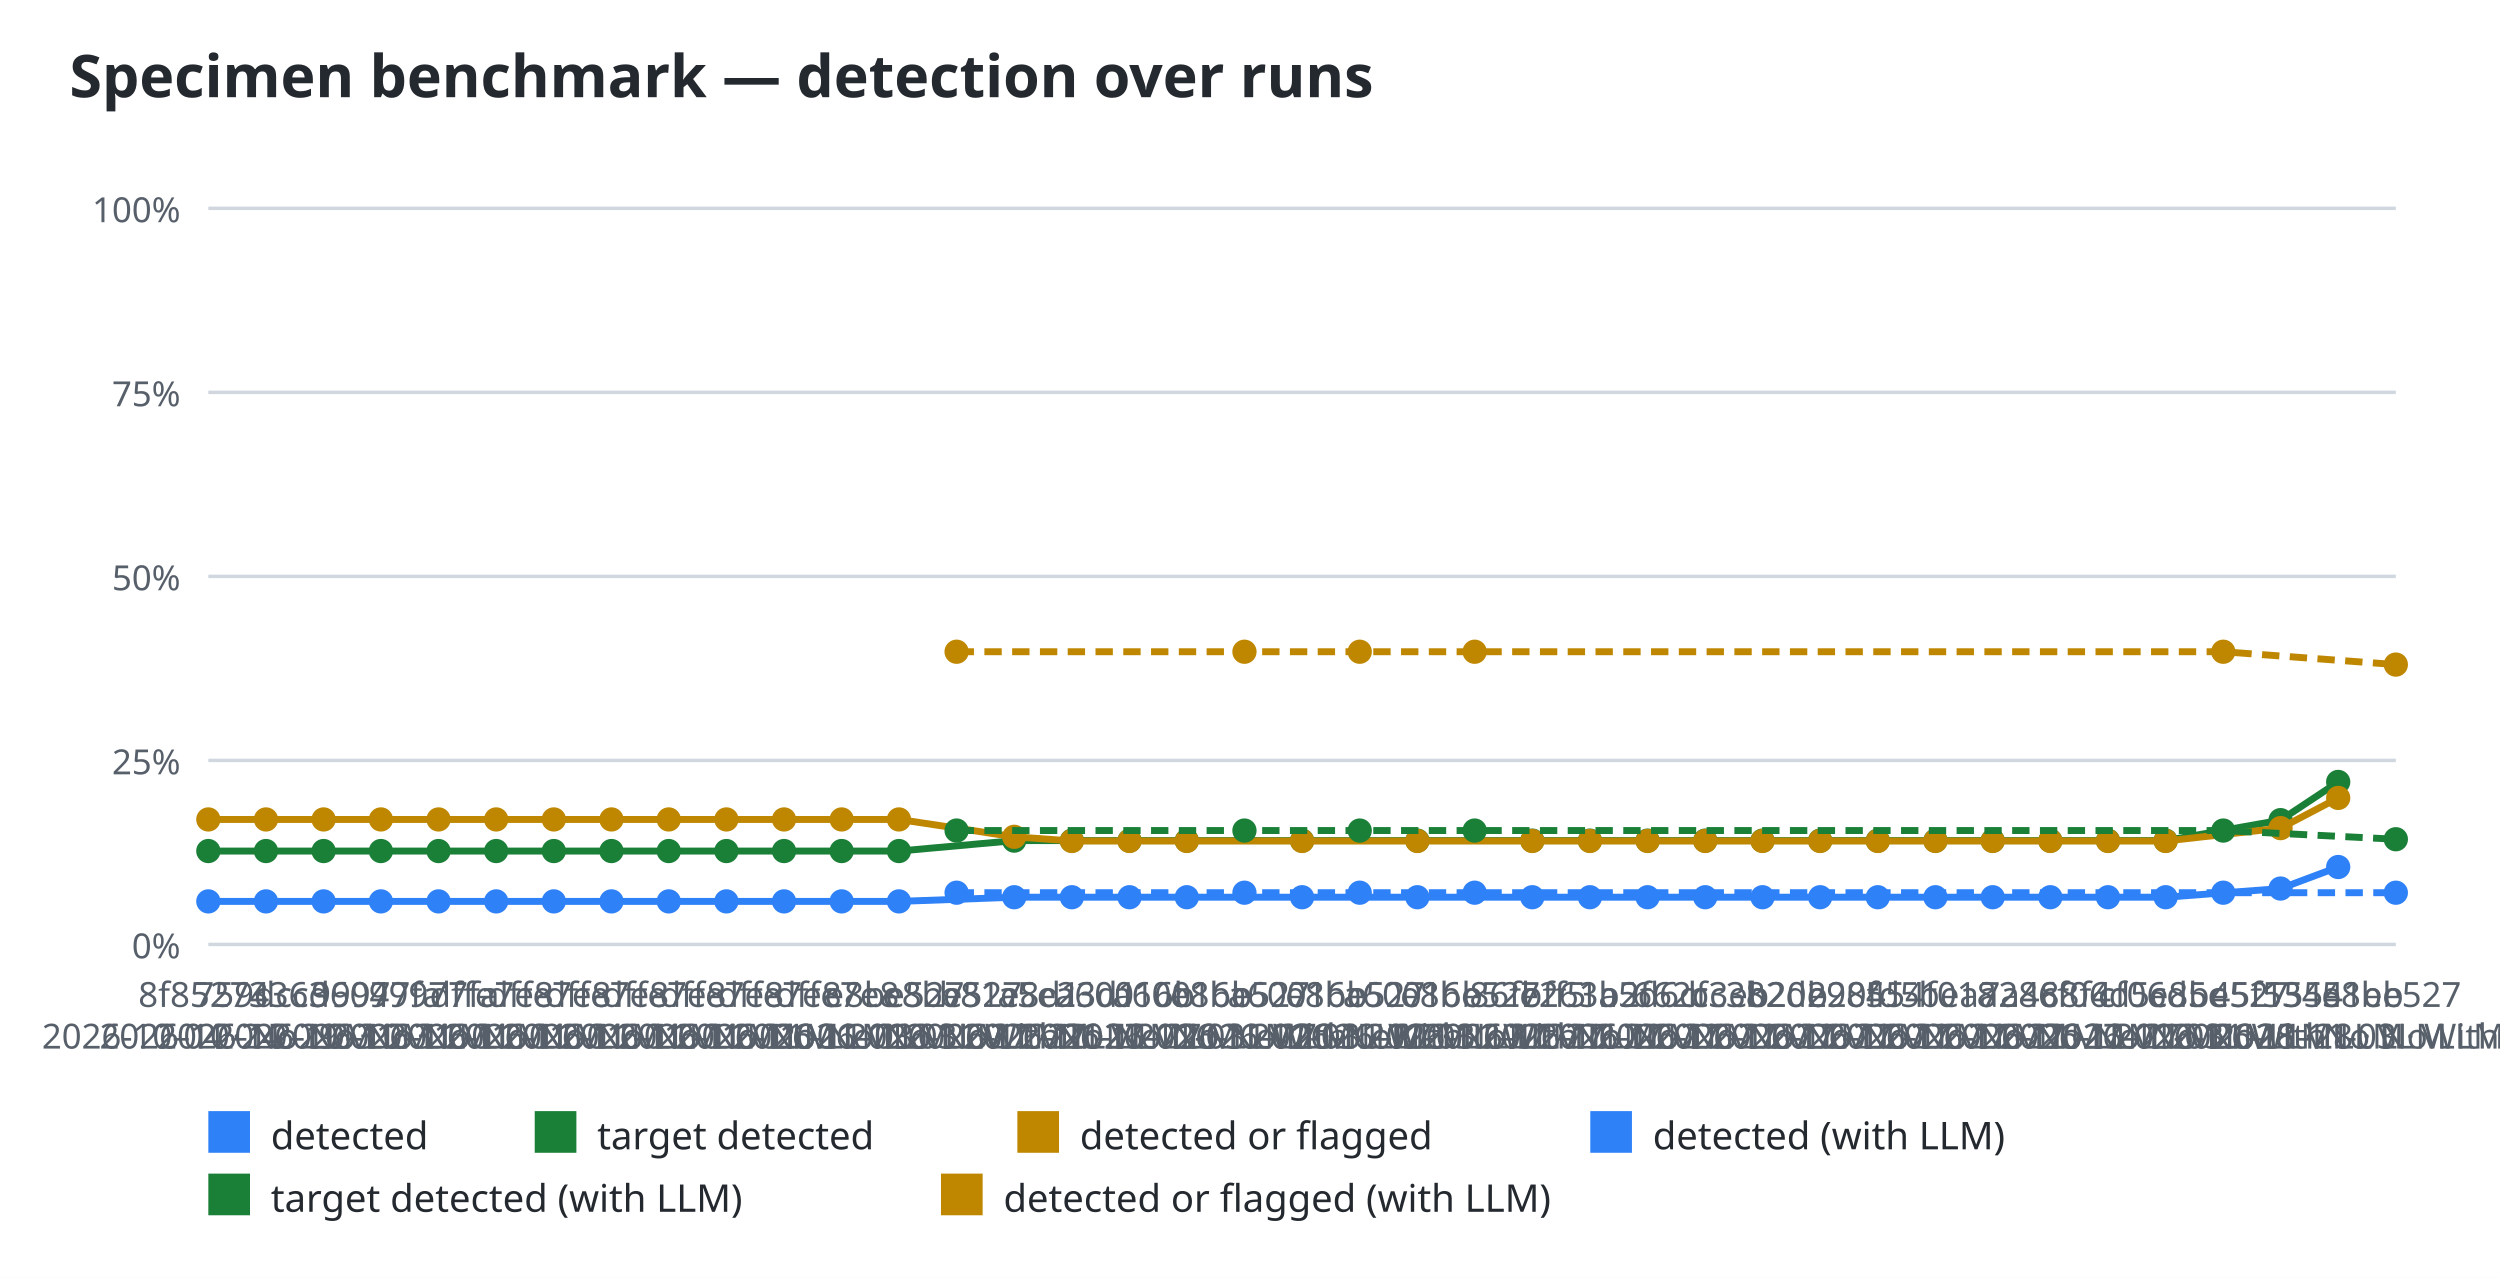
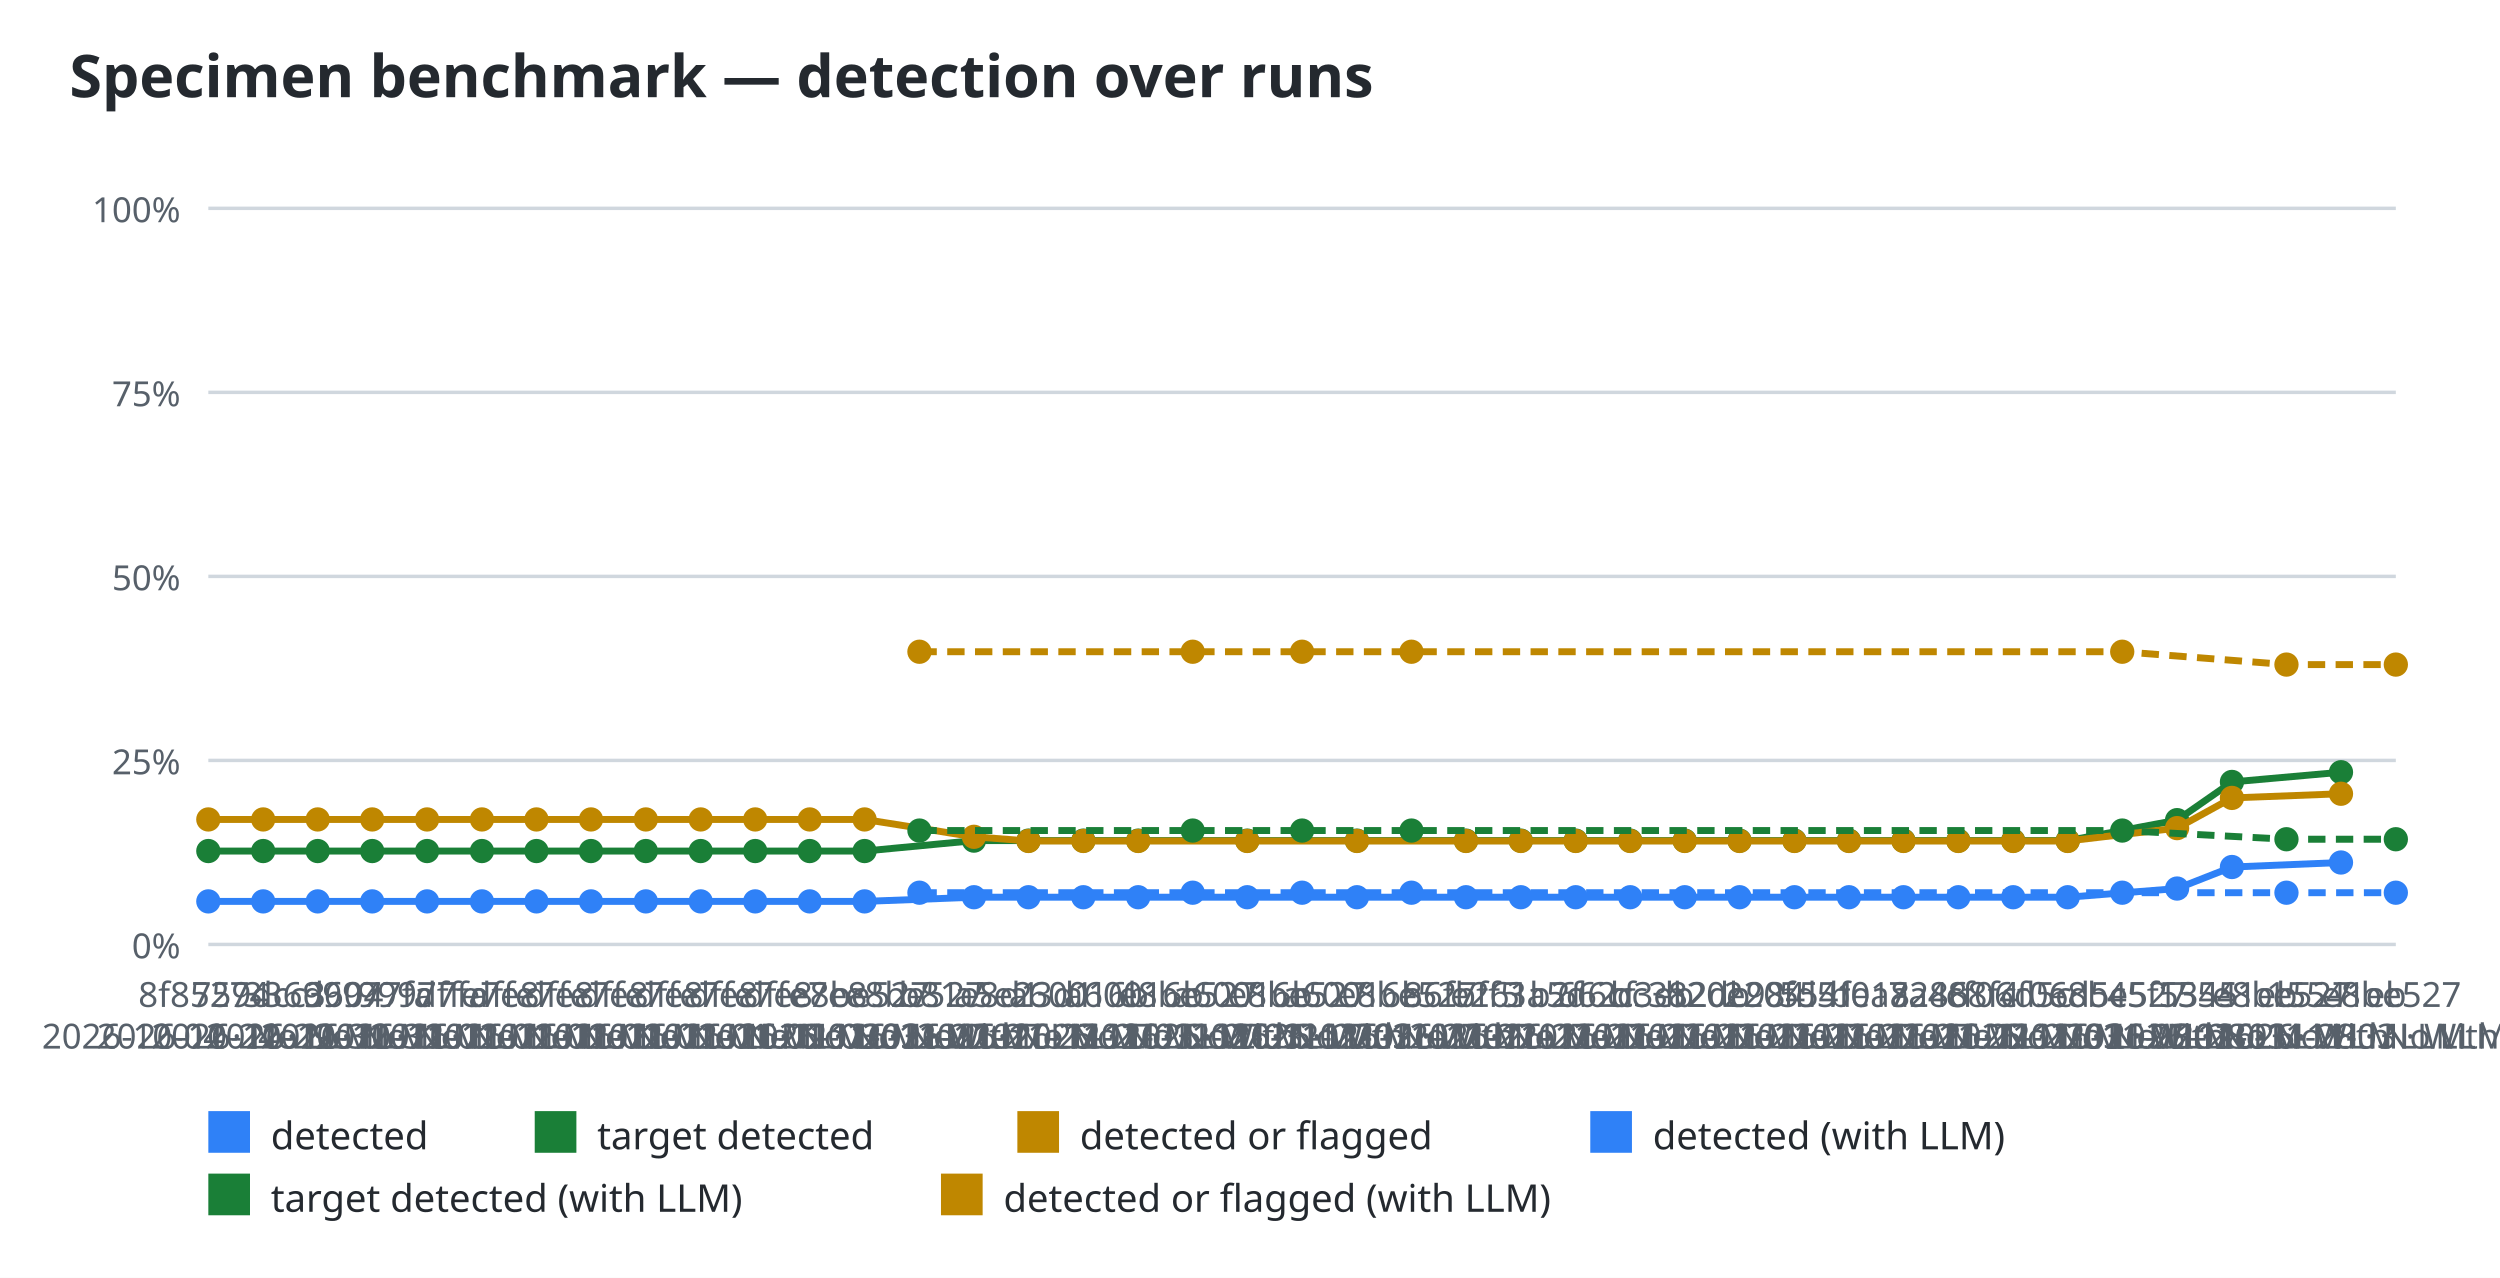
<svg xmlns="http://www.w3.org/2000/svg" viewBox="0 0 720 368" font-family="sans-serif">
  <rect width="720" height="368" fill="white" />
  <text x="20" y="28" font-size="17" font-weight="bold" fill="#24292f">Specimen benchmark — detection over runs</text>
  <line x1="60" y1="272.0" x2="690" y2="272.0" stroke="#d0d7de" stroke-width="1" />
  <text x="52" y="276.0" font-size="10" fill="#57606a" text-anchor="end">0%</text>
  <line x1="60" y1="219.0" x2="690" y2="219.0" stroke="#d0d7de" stroke-width="1" />
  <text x="52" y="223.0" font-size="10" fill="#57606a" text-anchor="end">25%</text>
  <line x1="60" y1="166.0" x2="690" y2="166.0" stroke="#d0d7de" stroke-width="1" />
  <text x="52" y="170.0" font-size="10" fill="#57606a" text-anchor="end">50%</text>
  <line x1="60" y1="113.0" x2="690" y2="113.0" stroke="#d0d7de" stroke-width="1" />
  <text x="52" y="117.0" font-size="10" fill="#57606a" text-anchor="end">75%</text>
  <line x1="60" y1="60.0" x2="690" y2="60.0" stroke="#d0d7de" stroke-width="1" />
  <text x="52" y="64.0" font-size="10" fill="#57606a" text-anchor="end">100%</text>
-   <polyline points="60.0,259.6 76.6,259.6 93.2,259.6 109.7,259.6 126.3,259.6 142.9,259.6 159.5,259.6 176.1,259.6 192.6,259.6 209.2,259.6 225.8,259.6 242.4,259.6 258.9,259.6 292.1,258.4 308.7,258.4 325.3,258.4 341.8,258.4 375.0,258.4 408.2,258.4 441.3,258.4 457.9,258.4 474.5,258.4 491.1,258.4 507.6,258.4 524.2,258.4 540.8,258.4 557.4,258.4 573.9,258.4 590.5,258.4 607.1,258.4 623.7,258.4 656.8,255.9 673.4,249.7" fill="none" stroke="#2f81f7" stroke-width="2" />
+   <polyline points="60.0,259.6 75.8,259.6 91.5,259.6 107.2,259.6 123.0,259.6 138.8,259.6 154.5,259.6 170.2,259.6 186.0,259.6 201.8,259.6 217.5,259.6 233.2,259.6 249.0,259.6 280.5,258.4 296.2,258.4 312.0,258.4 327.8,258.4 359.2,258.4 390.8,258.4 422.2,258.4 438.0,258.4 453.8,258.4 469.5,258.4 485.2,258.4 501.0,258.4 516.8,258.4 532.5,258.4 548.2,258.4 564.0,258.4 579.8,258.4 595.5,258.4 627.0,255.9 642.8,249.7 674.2,248.4" fill="none" stroke="#2f81f7" stroke-width="2" />
  <circle cx="60.0" cy="259.6" r="3.5" fill="#2f81f7" />
-   <circle cx="76.6" cy="259.6" r="3.5" fill="#2f81f7" />
-   <circle cx="93.2" cy="259.6" r="3.5" fill="#2f81f7" />
-   <circle cx="109.7" cy="259.6" r="3.5" fill="#2f81f7" />
-   <circle cx="126.3" cy="259.6" r="3.5" fill="#2f81f7" />
-   <circle cx="142.9" cy="259.6" r="3.5" fill="#2f81f7" />
-   <circle cx="159.5" cy="259.6" r="3.5" fill="#2f81f7" />
-   <circle cx="176.1" cy="259.6" r="3.5" fill="#2f81f7" />
-   <circle cx="192.6" cy="259.6" r="3.5" fill="#2f81f7" />
-   <circle cx="209.2" cy="259.6" r="3.5" fill="#2f81f7" />
-   <circle cx="225.8" cy="259.6" r="3.5" fill="#2f81f7" />
-   <circle cx="242.4" cy="259.6" r="3.5" fill="#2f81f7" />
-   <circle cx="258.9" cy="259.6" r="3.5" fill="#2f81f7" />
-   <circle cx="292.1" cy="258.4" r="3.5" fill="#2f81f7" />
-   <circle cx="308.7" cy="258.4" r="3.5" fill="#2f81f7" />
-   <circle cx="325.3" cy="258.4" r="3.5" fill="#2f81f7" />
-   <circle cx="341.8" cy="258.4" r="3.5" fill="#2f81f7" />
-   <circle cx="375.0" cy="258.4" r="3.5" fill="#2f81f7" />
-   <circle cx="408.2" cy="258.4" r="3.5" fill="#2f81f7" />
-   <circle cx="441.3" cy="258.4" r="3.5" fill="#2f81f7" />
-   <circle cx="457.9" cy="258.4" r="3.5" fill="#2f81f7" />
-   <circle cx="474.5" cy="258.4" r="3.5" fill="#2f81f7" />
-   <circle cx="491.1" cy="258.4" r="3.5" fill="#2f81f7" />
-   <circle cx="507.6" cy="258.4" r="3.5" fill="#2f81f7" />
-   <circle cx="524.2" cy="258.4" r="3.5" fill="#2f81f7" />
-   <circle cx="540.8" cy="258.4" r="3.5" fill="#2f81f7" />
-   <circle cx="557.4" cy="258.4" r="3.5" fill="#2f81f7" />
-   <circle cx="573.9" cy="258.4" r="3.5" fill="#2f81f7" />
-   <circle cx="590.5" cy="258.4" r="3.5" fill="#2f81f7" />
-   <circle cx="607.1" cy="258.4" r="3.5" fill="#2f81f7" />
-   <circle cx="623.7" cy="258.4" r="3.5" fill="#2f81f7" />
-   <circle cx="656.8" cy="255.9" r="3.5" fill="#2f81f7" />
-   <circle cx="673.4" cy="249.7" r="3.5" fill="#2f81f7" />
-   <polyline points="60.0,245.1 76.6,245.1 93.2,245.1 109.7,245.1 126.3,245.1 142.9,245.1 159.5,245.1 176.1,245.1 192.6,245.1 209.2,245.1 225.8,245.1 242.4,245.1 258.9,245.1 292.1,242.1 308.7,242.1 325.3,242.1 341.8,242.1 375.0,242.1 408.2,242.1 441.3,242.1 457.9,242.1 474.5,242.1 491.1,242.1 507.6,242.1 524.2,242.1 540.8,242.1 557.4,242.1 573.9,242.1 590.5,242.1 607.1,242.1 623.7,242.1 656.8,236.2 673.4,225.2" fill="none" stroke="#1a7f37" stroke-width="2" />
+   <circle cx="75.8" cy="259.6" r="3.5" fill="#2f81f7" />
+   <circle cx="91.5" cy="259.6" r="3.5" fill="#2f81f7" />
+   <circle cx="107.2" cy="259.6" r="3.5" fill="#2f81f7" />
+   <circle cx="123.0" cy="259.6" r="3.5" fill="#2f81f7" />
+   <circle cx="138.8" cy="259.6" r="3.5" fill="#2f81f7" />
+   <circle cx="154.5" cy="259.6" r="3.5" fill="#2f81f7" />
+   <circle cx="170.2" cy="259.6" r="3.5" fill="#2f81f7" />
+   <circle cx="186.0" cy="259.6" r="3.5" fill="#2f81f7" />
+   <circle cx="201.8" cy="259.6" r="3.5" fill="#2f81f7" />
+   <circle cx="217.5" cy="259.6" r="3.5" fill="#2f81f7" />
+   <circle cx="233.2" cy="259.6" r="3.5" fill="#2f81f7" />
+   <circle cx="249.0" cy="259.6" r="3.5" fill="#2f81f7" />
+   <circle cx="280.5" cy="258.4" r="3.5" fill="#2f81f7" />
+   <circle cx="296.2" cy="258.4" r="3.5" fill="#2f81f7" />
+   <circle cx="312.0" cy="258.4" r="3.5" fill="#2f81f7" />
+   <circle cx="327.8" cy="258.4" r="3.5" fill="#2f81f7" />
+   <circle cx="359.2" cy="258.4" r="3.5" fill="#2f81f7" />
+   <circle cx="390.8" cy="258.4" r="3.5" fill="#2f81f7" />
+   <circle cx="422.2" cy="258.4" r="3.5" fill="#2f81f7" />
+   <circle cx="438.0" cy="258.4" r="3.5" fill="#2f81f7" />
+   <circle cx="453.8" cy="258.4" r="3.5" fill="#2f81f7" />
+   <circle cx="469.5" cy="258.4" r="3.5" fill="#2f81f7" />
+   <circle cx="485.2" cy="258.4" r="3.5" fill="#2f81f7" />
+   <circle cx="501.0" cy="258.4" r="3.5" fill="#2f81f7" />
+   <circle cx="516.8" cy="258.4" r="3.5" fill="#2f81f7" />
+   <circle cx="532.5" cy="258.4" r="3.5" fill="#2f81f7" />
+   <circle cx="548.2" cy="258.4" r="3.5" fill="#2f81f7" />
+   <circle cx="564.0" cy="258.4" r="3.5" fill="#2f81f7" />
+   <circle cx="579.8" cy="258.4" r="3.5" fill="#2f81f7" />
+   <circle cx="595.5" cy="258.4" r="3.5" fill="#2f81f7" />
+   <circle cx="627.0" cy="255.9" r="3.5" fill="#2f81f7" />
+   <circle cx="642.8" cy="249.7" r="3.5" fill="#2f81f7" />
+   <circle cx="674.2" cy="248.4" r="3.5" fill="#2f81f7" />
+   <polyline points="60.0,245.1 75.8,245.1 91.5,245.1 107.2,245.1 123.0,245.1 138.8,245.1 154.5,245.1 170.2,245.1 186.0,245.1 201.8,245.1 217.5,245.1 233.2,245.1 249.0,245.1 280.5,242.1 296.2,242.1 312.0,242.1 327.8,242.1 359.2,242.1 390.8,242.1 422.2,242.1 438.0,242.1 453.8,242.1 469.5,242.1 485.2,242.1 501.0,242.1 516.8,242.1 532.5,242.1 548.2,242.1 564.0,242.1 579.8,242.1 595.5,242.1 627.0,236.2 642.8,225.2 674.2,222.4" fill="none" stroke="#1a7f37" stroke-width="2" />
  <circle cx="60.0" cy="245.1" r="3.5" fill="#1a7f37" />
-   <circle cx="76.6" cy="245.1" r="3.5" fill="#1a7f37" />
-   <circle cx="93.2" cy="245.1" r="3.5" fill="#1a7f37" />
-   <circle cx="109.7" cy="245.1" r="3.5" fill="#1a7f37" />
-   <circle cx="126.3" cy="245.1" r="3.5" fill="#1a7f37" />
-   <circle cx="142.9" cy="245.1" r="3.5" fill="#1a7f37" />
-   <circle cx="159.5" cy="245.1" r="3.5" fill="#1a7f37" />
-   <circle cx="176.1" cy="245.1" r="3.5" fill="#1a7f37" />
-   <circle cx="192.6" cy="245.1" r="3.5" fill="#1a7f37" />
-   <circle cx="209.2" cy="245.1" r="3.5" fill="#1a7f37" />
-   <circle cx="225.8" cy="245.1" r="3.5" fill="#1a7f37" />
-   <circle cx="242.4" cy="245.1" r="3.5" fill="#1a7f37" />
-   <circle cx="258.9" cy="245.1" r="3.5" fill="#1a7f37" />
-   <circle cx="292.1" cy="242.1" r="3.5" fill="#1a7f37" />
-   <circle cx="308.7" cy="242.1" r="3.5" fill="#1a7f37" />
-   <circle cx="325.3" cy="242.1" r="3.5" fill="#1a7f37" />
-   <circle cx="341.8" cy="242.1" r="3.5" fill="#1a7f37" />
-   <circle cx="375.0" cy="242.1" r="3.5" fill="#1a7f37" />
-   <circle cx="408.2" cy="242.1" r="3.5" fill="#1a7f37" />
-   <circle cx="441.3" cy="242.1" r="3.5" fill="#1a7f37" />
-   <circle cx="457.9" cy="242.1" r="3.5" fill="#1a7f37" />
-   <circle cx="474.5" cy="242.1" r="3.5" fill="#1a7f37" />
-   <circle cx="491.1" cy="242.1" r="3.5" fill="#1a7f37" />
-   <circle cx="507.6" cy="242.1" r="3.5" fill="#1a7f37" />
-   <circle cx="524.2" cy="242.1" r="3.5" fill="#1a7f37" />
-   <circle cx="540.8" cy="242.1" r="3.5" fill="#1a7f37" />
-   <circle cx="557.4" cy="242.1" r="3.5" fill="#1a7f37" />
-   <circle cx="573.9" cy="242.1" r="3.5" fill="#1a7f37" />
-   <circle cx="590.5" cy="242.1" r="3.5" fill="#1a7f37" />
-   <circle cx="607.1" cy="242.1" r="3.5" fill="#1a7f37" />
-   <circle cx="623.7" cy="242.1" r="3.5" fill="#1a7f37" />
-   <circle cx="656.8" cy="236.2" r="3.5" fill="#1a7f37" />
-   <circle cx="673.4" cy="225.2" r="3.5" fill="#1a7f37" />
-   <polyline points="60.0,236.0 76.6,236.0 93.2,236.0 109.7,236.0 126.3,236.0 142.9,236.0 159.5,236.0 176.1,236.0 192.6,236.0 209.2,236.0 225.8,236.0 242.4,236.0 258.9,236.0 292.1,241.0 308.7,242.2 325.3,242.2 341.8,242.2 375.0,242.2 408.2,242.2 441.3,242.2 457.9,242.2 474.5,242.2 491.1,242.2 507.6,242.2 524.2,242.2 540.8,242.2 557.4,242.2 573.9,242.2 590.5,242.2 607.1,242.2 623.7,242.2 656.8,238.5 673.4,229.8" fill="none" stroke="#bf8700" stroke-width="2" />
+   <circle cx="75.8" cy="245.1" r="3.5" fill="#1a7f37" />
+   <circle cx="91.5" cy="245.1" r="3.5" fill="#1a7f37" />
+   <circle cx="107.2" cy="245.1" r="3.5" fill="#1a7f37" />
+   <circle cx="123.0" cy="245.1" r="3.5" fill="#1a7f37" />
+   <circle cx="138.8" cy="245.1" r="3.5" fill="#1a7f37" />
+   <circle cx="154.5" cy="245.1" r="3.5" fill="#1a7f37" />
+   <circle cx="170.2" cy="245.1" r="3.5" fill="#1a7f37" />
+   <circle cx="186.0" cy="245.1" r="3.5" fill="#1a7f37" />
+   <circle cx="201.8" cy="245.1" r="3.5" fill="#1a7f37" />
+   <circle cx="217.5" cy="245.1" r="3.5" fill="#1a7f37" />
+   <circle cx="233.2" cy="245.1" r="3.5" fill="#1a7f37" />
+   <circle cx="249.0" cy="245.1" r="3.5" fill="#1a7f37" />
+   <circle cx="280.5" cy="242.1" r="3.5" fill="#1a7f37" />
+   <circle cx="296.2" cy="242.1" r="3.5" fill="#1a7f37" />
+   <circle cx="312.0" cy="242.1" r="3.5" fill="#1a7f37" />
+   <circle cx="327.8" cy="242.1" r="3.5" fill="#1a7f37" />
+   <circle cx="359.2" cy="242.1" r="3.5" fill="#1a7f37" />
+   <circle cx="390.8" cy="242.1" r="3.5" fill="#1a7f37" />
+   <circle cx="422.2" cy="242.1" r="3.5" fill="#1a7f37" />
+   <circle cx="438.0" cy="242.1" r="3.5" fill="#1a7f37" />
+   <circle cx="453.8" cy="242.1" r="3.5" fill="#1a7f37" />
+   <circle cx="469.5" cy="242.1" r="3.5" fill="#1a7f37" />
+   <circle cx="485.2" cy="242.1" r="3.5" fill="#1a7f37" />
+   <circle cx="501.0" cy="242.1" r="3.5" fill="#1a7f37" />
+   <circle cx="516.8" cy="242.1" r="3.5" fill="#1a7f37" />
+   <circle cx="532.5" cy="242.1" r="3.5" fill="#1a7f37" />
+   <circle cx="548.2" cy="242.1" r="3.5" fill="#1a7f37" />
+   <circle cx="564.0" cy="242.1" r="3.5" fill="#1a7f37" />
+   <circle cx="579.8" cy="242.1" r="3.5" fill="#1a7f37" />
+   <circle cx="595.5" cy="242.1" r="3.5" fill="#1a7f37" />
+   <circle cx="627.0" cy="236.2" r="3.5" fill="#1a7f37" />
+   <circle cx="642.8" cy="225.2" r="3.5" fill="#1a7f37" />
+   <circle cx="674.2" cy="222.4" r="3.5" fill="#1a7f37" />
+   <polyline points="60.0,236.0 75.8,236.0 91.5,236.0 107.2,236.0 123.0,236.0 138.8,236.0 154.5,236.0 170.2,236.0 186.0,236.0 201.8,236.0 217.5,236.0 233.2,236.0 249.0,236.0 280.5,241.0 296.2,242.2 312.0,242.2 327.8,242.2 359.2,242.2 390.8,242.2 422.2,242.2 438.0,242.2 453.8,242.2 469.5,242.2 485.2,242.2 501.0,242.2 516.8,242.2 532.5,242.2 548.2,242.2 564.0,242.2 579.8,242.2 595.5,242.2 627.0,238.5 642.8,229.8 674.2,228.6" fill="none" stroke="#bf8700" stroke-width="2" />
  <circle cx="60.0" cy="236.0" r="3.5" fill="#bf8700" />
-   <circle cx="76.6" cy="236.0" r="3.5" fill="#bf8700" />
-   <circle cx="93.2" cy="236.0" r="3.5" fill="#bf8700" />
-   <circle cx="109.7" cy="236.0" r="3.5" fill="#bf8700" />
-   <circle cx="126.3" cy="236.0" r="3.5" fill="#bf8700" />
-   <circle cx="142.9" cy="236.0" r="3.5" fill="#bf8700" />
-   <circle cx="159.5" cy="236.0" r="3.5" fill="#bf8700" />
-   <circle cx="176.1" cy="236.0" r="3.5" fill="#bf8700" />
-   <circle cx="192.6" cy="236.0" r="3.5" fill="#bf8700" />
-   <circle cx="209.2" cy="236.0" r="3.5" fill="#bf8700" />
-   <circle cx="225.8" cy="236.0" r="3.5" fill="#bf8700" />
-   <circle cx="242.4" cy="236.0" r="3.5" fill="#bf8700" />
-   <circle cx="258.9" cy="236.0" r="3.5" fill="#bf8700" />
-   <circle cx="292.1" cy="241.0" r="3.5" fill="#bf8700" />
-   <circle cx="308.7" cy="242.2" r="3.5" fill="#bf8700" />
-   <circle cx="325.3" cy="242.2" r="3.5" fill="#bf8700" />
-   <circle cx="341.8" cy="242.2" r="3.5" fill="#bf8700" />
-   <circle cx="375.0" cy="242.2" r="3.5" fill="#bf8700" />
-   <circle cx="408.2" cy="242.2" r="3.5" fill="#bf8700" />
-   <circle cx="441.3" cy="242.2" r="3.5" fill="#bf8700" />
-   <circle cx="457.9" cy="242.2" r="3.5" fill="#bf8700" />
-   <circle cx="474.5" cy="242.2" r="3.5" fill="#bf8700" />
-   <circle cx="491.1" cy="242.2" r="3.5" fill="#bf8700" />
-   <circle cx="507.6" cy="242.2" r="3.5" fill="#bf8700" />
-   <circle cx="524.2" cy="242.2" r="3.5" fill="#bf8700" />
-   <circle cx="540.8" cy="242.2" r="3.5" fill="#bf8700" />
-   <circle cx="557.4" cy="242.2" r="3.5" fill="#bf8700" />
-   <circle cx="573.9" cy="242.2" r="3.5" fill="#bf8700" />
-   <circle cx="590.5" cy="242.2" r="3.5" fill="#bf8700" />
-   <circle cx="607.1" cy="242.2" r="3.5" fill="#bf8700" />
-   <circle cx="623.7" cy="242.2" r="3.5" fill="#bf8700" />
-   <circle cx="656.8" cy="238.5" r="3.5" fill="#bf8700" />
-   <circle cx="673.4" cy="229.8" r="3.5" fill="#bf8700" />
-   <polyline points="275.5,257.1 358.4,257.1 391.6,257.1 424.7,257.1 640.3,257.1 690.0,257.1" fill="none" stroke="#2f81f7" stroke-width="2" stroke-dasharray="5 3" />
-   <circle cx="275.5" cy="257.1" r="3.5" fill="#2f81f7" />
-   <circle cx="358.4" cy="257.1" r="3.5" fill="#2f81f7" />
-   <circle cx="391.6" cy="257.1" r="3.5" fill="#2f81f7" />
-   <circle cx="424.7" cy="257.1" r="3.5" fill="#2f81f7" />
-   <circle cx="640.3" cy="257.1" r="3.5" fill="#2f81f7" />
+   <circle cx="75.8" cy="236.0" r="3.5" fill="#bf8700" />
+   <circle cx="91.5" cy="236.0" r="3.5" fill="#bf8700" />
+   <circle cx="107.2" cy="236.0" r="3.5" fill="#bf8700" />
+   <circle cx="123.0" cy="236.0" r="3.5" fill="#bf8700" />
+   <circle cx="138.8" cy="236.0" r="3.5" fill="#bf8700" />
+   <circle cx="154.5" cy="236.0" r="3.5" fill="#bf8700" />
+   <circle cx="170.2" cy="236.0" r="3.5" fill="#bf8700" />
+   <circle cx="186.0" cy="236.0" r="3.5" fill="#bf8700" />
+   <circle cx="201.8" cy="236.0" r="3.5" fill="#bf8700" />
+   <circle cx="217.5" cy="236.0" r="3.5" fill="#bf8700" />
+   <circle cx="233.2" cy="236.0" r="3.5" fill="#bf8700" />
+   <circle cx="249.0" cy="236.0" r="3.5" fill="#bf8700" />
+   <circle cx="280.5" cy="241.0" r="3.5" fill="#bf8700" />
+   <circle cx="296.2" cy="242.2" r="3.5" fill="#bf8700" />
+   <circle cx="312.0" cy="242.2" r="3.5" fill="#bf8700" />
+   <circle cx="327.8" cy="242.2" r="3.5" fill="#bf8700" />
+   <circle cx="359.2" cy="242.2" r="3.5" fill="#bf8700" />
+   <circle cx="390.8" cy="242.2" r="3.5" fill="#bf8700" />
+   <circle cx="422.2" cy="242.2" r="3.5" fill="#bf8700" />
+   <circle cx="438.0" cy="242.2" r="3.5" fill="#bf8700" />
+   <circle cx="453.8" cy="242.2" r="3.5" fill="#bf8700" />
+   <circle cx="469.5" cy="242.2" r="3.5" fill="#bf8700" />
+   <circle cx="485.2" cy="242.2" r="3.5" fill="#bf8700" />
+   <circle cx="501.0" cy="242.2" r="3.5" fill="#bf8700" />
+   <circle cx="516.8" cy="242.2" r="3.5" fill="#bf8700" />
+   <circle cx="532.5" cy="242.2" r="3.5" fill="#bf8700" />
+   <circle cx="548.2" cy="242.2" r="3.5" fill="#bf8700" />
+   <circle cx="564.0" cy="242.2" r="3.5" fill="#bf8700" />
+   <circle cx="579.8" cy="242.2" r="3.5" fill="#bf8700" />
+   <circle cx="595.5" cy="242.2" r="3.5" fill="#bf8700" />
+   <circle cx="627.0" cy="238.5" r="3.5" fill="#bf8700" />
+   <circle cx="642.8" cy="229.8" r="3.5" fill="#bf8700" />
+   <circle cx="674.2" cy="228.6" r="3.5" fill="#bf8700" />
+   <polyline points="264.8,257.1 343.5,257.1 375.0,257.1 406.5,257.1 611.2,257.1 658.5,257.1 690.0,257.1" fill="none" stroke="#2f81f7" stroke-width="2" stroke-dasharray="5 3" />
+   <circle cx="264.8" cy="257.1" r="3.5" fill="#2f81f7" />
+   <circle cx="343.5" cy="257.1" r="3.5" fill="#2f81f7" />
+   <circle cx="375.0" cy="257.1" r="3.5" fill="#2f81f7" />
+   <circle cx="406.5" cy="257.1" r="3.5" fill="#2f81f7" />
+   <circle cx="611.2" cy="257.1" r="3.5" fill="#2f81f7" />
+   <circle cx="658.5" cy="257.1" r="3.5" fill="#2f81f7" />
  <circle cx="690.0" cy="257.1" r="3.5" fill="#2f81f7" />
-   <polyline points="275.5,239.2 358.4,239.2 391.6,239.2 424.7,239.2 640.3,239.2 690.0,241.7" fill="none" stroke="#1a7f37" stroke-width="2" stroke-dasharray="5 3" />
-   <circle cx="275.5" cy="239.2" r="3.5" fill="#1a7f37" />
-   <circle cx="358.4" cy="239.2" r="3.5" fill="#1a7f37" />
-   <circle cx="391.6" cy="239.2" r="3.5" fill="#1a7f37" />
-   <circle cx="424.7" cy="239.2" r="3.5" fill="#1a7f37" />
-   <circle cx="640.3" cy="239.2" r="3.5" fill="#1a7f37" />
+   <polyline points="264.8,239.2 343.5,239.2 375.0,239.2 406.5,239.2 611.2,239.2 658.5,241.7 690.0,241.7" fill="none" stroke="#1a7f37" stroke-width="2" stroke-dasharray="5 3" />
+   <circle cx="264.8" cy="239.2" r="3.5" fill="#1a7f37" />
+   <circle cx="343.5" cy="239.2" r="3.5" fill="#1a7f37" />
+   <circle cx="375.0" cy="239.2" r="3.5" fill="#1a7f37" />
+   <circle cx="406.5" cy="239.2" r="3.5" fill="#1a7f37" />
+   <circle cx="611.2" cy="239.2" r="3.5" fill="#1a7f37" />
+   <circle cx="658.5" cy="241.7" r="3.5" fill="#1a7f37" />
  <circle cx="690.0" cy="241.7" r="3.5" fill="#1a7f37" />
-   <polyline points="275.5,187.7 358.4,187.7 391.6,187.7 424.7,187.7 640.3,187.7 690.0,191.4" fill="none" stroke="#bf8700" stroke-width="2" stroke-dasharray="5 3" />
-   <circle cx="275.5" cy="187.7" r="3.5" fill="#bf8700" />
-   <circle cx="358.4" cy="187.7" r="3.5" fill="#bf8700" />
-   <circle cx="391.6" cy="187.7" r="3.5" fill="#bf8700" />
-   <circle cx="424.7" cy="187.7" r="3.5" fill="#bf8700" />
-   <circle cx="640.3" cy="187.7" r="3.5" fill="#bf8700" />
+   <polyline points="264.8,187.7 343.5,187.7 375.0,187.7 406.5,187.7 611.2,187.7 658.5,191.4 690.0,191.4" fill="none" stroke="#bf8700" stroke-width="2" stroke-dasharray="5 3" />
+   <circle cx="264.8" cy="187.7" r="3.5" fill="#bf8700" />
+   <circle cx="343.5" cy="187.7" r="3.5" fill="#bf8700" />
+   <circle cx="375.0" cy="187.7" r="3.5" fill="#bf8700" />
+   <circle cx="406.5" cy="187.7" r="3.5" fill="#bf8700" />
+   <circle cx="611.2" cy="187.7" r="3.5" fill="#bf8700" />
+   <circle cx="658.5" cy="191.4" r="3.5" fill="#bf8700" />
  <circle cx="690.0" cy="191.4" r="3.5" fill="#bf8700" />
  <text x="60.0" y="290" font-size="10" fill="#57606a" text-anchor="middle">
    <tspan x="60.0" dy="0">8f85274</tspan>
    <tspan x="60.0" dy="12">2026-10-04 · No LLM</tspan>
  </text>
-   <text x="76.6" y="290" font-size="10" fill="#57606a" text-anchor="middle">
-     <tspan x="76.6" dy="0">759dcc3</tspan>
-     <tspan x="76.6" dy="12">2026-10-24 · No LLM</tspan>
-   </text>
-   <text x="93.2" y="290" font-size="10" fill="#57606a" text-anchor="middle">
-     <tspan x="93.2" dy="0">336d604</tspan>
-     <tspan x="93.2" dy="12">2026-10-29 · No LLM</tspan>
-   </text>
-   <text x="109.7" y="290" font-size="10" fill="#57606a" text-anchor="middle">
-     <tspan x="109.7" dy="0">99977fa</tspan>
-     <tspan x="109.7" dy="12">2026-10-31 · No LLM</tspan>
-   </text>
-   <text x="126.3" y="290" font-size="10" fill="#57606a" text-anchor="middle">
-     <tspan x="126.3" dy="0">99977fa</tspan>
-     <tspan x="126.3" dy="12">2026-10-31 · No LLM</tspan>
-   </text>
-   <text x="142.9" y="290" font-size="10" fill="#57606a" text-anchor="middle">
-     <tspan x="142.9" dy="0">dffe7e8</tspan>
-     <tspan x="142.9" dy="12">2026-11-01 · No LLM</tspan>
-   </text>
-   <text x="159.5" y="290" font-size="10" fill="#57606a" text-anchor="middle">
-     <tspan x="159.5" dy="0">dffe7e8</tspan>
-     <tspan x="159.5" dy="12">2026-11-01 · No LLM</tspan>
-   </text>
-   <text x="176.1" y="290" font-size="10" fill="#57606a" text-anchor="middle">
-     <tspan x="176.1" dy="0">dffe7e8</tspan>
-     <tspan x="176.1" dy="12">2026-11-01 · No LLM</tspan>
-   </text>
-   <text x="192.6" y="290" font-size="10" fill="#57606a" text-anchor="middle">
-     <tspan x="192.6" dy="0">dffe7e8</tspan>
-     <tspan x="192.6" dy="12">2026-11-01 · No LLM</tspan>
-   </text>
-   <text x="209.2" y="290" font-size="10" fill="#57606a" text-anchor="middle">
-     <tspan x="209.2" dy="0">dffe7e8</tspan>
-     <tspan x="209.2" dy="12">2026-11-01 · No LLM</tspan>
-   </text>
-   <text x="225.8" y="290" font-size="10" fill="#57606a" text-anchor="middle">
-     <tspan x="225.8" dy="0">dffe7e8</tspan>
-     <tspan x="225.8" dy="12">2026-11-01 · No LLM</tspan>
-   </text>
-   <text x="242.4" y="290" font-size="10" fill="#57606a" text-anchor="middle">
-     <tspan x="242.4" dy="0">dffe7e8</tspan>
-     <tspan x="242.4" dy="12">2026-11-01 · No LLM</tspan>
-   </text>
-   <text x="258.9" y="290" font-size="10" fill="#57606a" text-anchor="middle">
-     <tspan x="258.9" dy="0">e8be527</tspan>
-     <tspan x="258.9" dy="12">2026-11-03 · No LLM</tspan>
-   </text>
-   <text x="275.5" y="290" font-size="10" fill="#57606a" text-anchor="middle">
-     <tspan x="275.5" dy="0">e8be527</tspan>
-     <tspan x="275.5" dy="12">2026-11-03 · With LLM</tspan>
-   </text>
-   <text x="292.1" y="290" font-size="10" fill="#57606a" text-anchor="middle">
-     <tspan x="292.1" dy="0">b81e8d1</tspan>
-     <tspan x="292.1" dy="12">2026-11-27 · No LLM</tspan>
-   </text>
-   <text x="308.7" y="290" font-size="10" fill="#57606a" text-anchor="middle">
-     <tspan x="308.7" dy="0">a5e23d1</tspan>
-     <tspan x="308.7" dy="12">2026-11-27 · No LLM</tspan>
-   </text>
-   <text x="325.3" y="290" font-size="10" fill="#57606a" text-anchor="middle">
-     <tspan x="325.3" dy="0">a60016b</tspan>
-     <tspan x="325.3" dy="12">2026-11-27 · No LLM</tspan>
-   </text>
-   <text x="341.8" y="290" font-size="10" fill="#57606a" text-anchor="middle">
-     <tspan x="341.8" dy="0">a60016b</tspan>
-     <tspan x="341.8" dy="12">2026-11-27 · No LLM</tspan>
-   </text>
-   <text x="358.4" y="290" font-size="10" fill="#57606a" text-anchor="middle">
-     <tspan x="358.4" dy="0">e8be527</tspan>
-     <tspan x="358.4" dy="12">2026-11-03 · With LLM</tspan>
+   <text x="75.8" y="290" font-size="10" fill="#57606a" text-anchor="middle">
+     <tspan x="75.8" dy="0">759dcc3</tspan>
+     <tspan x="75.8" dy="12">2026-10-24 · No LLM</tspan>
+   </text>
+   <text x="91.5" y="290" font-size="10" fill="#57606a" text-anchor="middle">
+     <tspan x="91.5" dy="0">336d604</tspan>
+     <tspan x="91.5" dy="12">2026-10-29 · No LLM</tspan>
+   </text>
+   <text x="107.2" y="290" font-size="10" fill="#57606a" text-anchor="middle">
+     <tspan x="107.2" dy="0">99977fa</tspan>
+     <tspan x="107.2" dy="12">2026-10-31 · No LLM</tspan>
+   </text>
+   <text x="123.0" y="290" font-size="10" fill="#57606a" text-anchor="middle">
+     <tspan x="123.0" dy="0">99977fa</tspan>
+     <tspan x="123.0" dy="12">2026-10-31 · No LLM</tspan>
+   </text>
+   <text x="138.8" y="290" font-size="10" fill="#57606a" text-anchor="middle">
+     <tspan x="138.8" dy="0">dffe7e8</tspan>
+     <tspan x="138.8" dy="12">2026-11-01 · No LLM</tspan>
+   </text>
+   <text x="154.5" y="290" font-size="10" fill="#57606a" text-anchor="middle">
+     <tspan x="154.5" dy="0">dffe7e8</tspan>
+     <tspan x="154.5" dy="12">2026-11-01 · No LLM</tspan>
+   </text>
+   <text x="170.2" y="290" font-size="10" fill="#57606a" text-anchor="middle">
+     <tspan x="170.2" dy="0">dffe7e8</tspan>
+     <tspan x="170.2" dy="12">2026-11-01 · No LLM</tspan>
+   </text>
+   <text x="186.0" y="290" font-size="10" fill="#57606a" text-anchor="middle">
+     <tspan x="186.0" dy="0">dffe7e8</tspan>
+     <tspan x="186.0" dy="12">2026-11-01 · No LLM</tspan>
+   </text>
+   <text x="201.8" y="290" font-size="10" fill="#57606a" text-anchor="middle">
+     <tspan x="201.8" dy="0">dffe7e8</tspan>
+     <tspan x="201.8" dy="12">2026-11-01 · No LLM</tspan>
+   </text>
+   <text x="217.5" y="290" font-size="10" fill="#57606a" text-anchor="middle">
+     <tspan x="217.5" dy="0">dffe7e8</tspan>
+     <tspan x="217.5" dy="12">2026-11-01 · No LLM</tspan>
+   </text>
+   <text x="233.2" y="290" font-size="10" fill="#57606a" text-anchor="middle">
+     <tspan x="233.2" dy="0">dffe7e8</tspan>
+     <tspan x="233.2" dy="12">2026-11-01 · No LLM</tspan>
+   </text>
+   <text x="249.0" y="290" font-size="10" fill="#57606a" text-anchor="middle">
+     <tspan x="249.0" dy="0">e8be527</tspan>
+     <tspan x="249.0" dy="12">2026-11-03 · No LLM</tspan>
+   </text>
+   <text x="264.8" y="290" font-size="10" fill="#57606a" text-anchor="middle">
+     <tspan x="264.8" dy="0">e8be527</tspan>
+     <tspan x="264.8" dy="12">2026-11-03 · With LLM</tspan>
+   </text>
+   <text x="280.5" y="290" font-size="10" fill="#57606a" text-anchor="middle">
+     <tspan x="280.5" dy="0">b81e8d1</tspan>
+     <tspan x="280.5" dy="12">2026-11-27 · No LLM</tspan>
+   </text>
+   <text x="296.2" y="290" font-size="10" fill="#57606a" text-anchor="middle">
+     <tspan x="296.2" dy="0">a5e23d1</tspan>
+     <tspan x="296.2" dy="12">2026-11-27 · No LLM</tspan>
+   </text>
+   <text x="312.0" y="290" font-size="10" fill="#57606a" text-anchor="middle">
+     <tspan x="312.0" dy="0">a60016b</tspan>
+     <tspan x="312.0" dy="12">2026-11-27 · No LLM</tspan>
+   </text>
+   <text x="327.8" y="290" font-size="10" fill="#57606a" text-anchor="middle">
+     <tspan x="327.8" dy="0">a60016b</tspan>
+     <tspan x="327.8" dy="12">2026-11-27 · No LLM</tspan>
+   </text>
+   <text x="343.5" y="290" font-size="10" fill="#57606a" text-anchor="middle">
+     <tspan x="343.5" dy="0">e8be527</tspan>
+     <tspan x="343.5" dy="12">2026-11-03 · With LLM</tspan>
+   </text>
+   <text x="359.2" y="290" font-size="10" fill="#57606a" text-anchor="middle">
+     <tspan x="359.2" dy="0">a60016b</tspan>
+     <tspan x="359.2" dy="12">2026-11-27 · No LLM</tspan>
  </text>
  <text x="375.0" y="290" font-size="10" fill="#57606a" text-anchor="middle">
-     <tspan x="375.0" dy="0">a60016b</tspan>
-     <tspan x="375.0" dy="12">2026-11-27 · No LLM</tspan>
-   </text>
-   <text x="391.6" y="290" font-size="10" fill="#57606a" text-anchor="middle">
-     <tspan x="391.6" dy="0">e8be527</tspan>
-     <tspan x="391.6" dy="12">2026-11-03 · With LLM</tspan>
-   </text>
-   <text x="408.2" y="290" font-size="10" fill="#57606a" text-anchor="middle">
-     <tspan x="408.2" dy="0">a60016b</tspan>
-     <tspan x="408.2" dy="12">2026-11-27 · No LLM</tspan>
-   </text>
-   <text x="424.7" y="290" font-size="10" fill="#57606a" text-anchor="middle">
-     <tspan x="424.7" dy="0">e8be527</tspan>
-     <tspan x="424.7" dy="12">2026-11-03 · With LLM</tspan>
-   </text>
-   <text x="441.3" y="290" font-size="10" fill="#57606a" text-anchor="middle">
-     <tspan x="441.3" dy="0">86fbff5</tspan>
-     <tspan x="441.3" dy="12">2026-11-27 · No LLM</tspan>
-   </text>
-   <text x="457.9" y="290" font-size="10" fill="#57606a" text-anchor="middle">
-     <tspan x="457.9" dy="0">e261b2f</tspan>
-     <tspan x="457.9" dy="12">2026-11-27 · No LLM</tspan>
-   </text>
-   <text x="474.5" y="290" font-size="10" fill="#57606a" text-anchor="middle">
-     <tspan x="474.5" dy="0">3a5d6cf</tspan>
-     <tspan x="474.5" dy="12">2026-11-27 · No LLM</tspan>
-   </text>
-   <text x="491.1" y="290" font-size="10" fill="#57606a" text-anchor="middle">
-     <tspan x="491.1" dy="0">662c3eb</tspan>
-     <tspan x="491.1" dy="12">2026-11-27 · No LLM</tspan>
-   </text>
-   <text x="507.6" y="290" font-size="10" fill="#57606a" text-anchor="middle">
-     <tspan x="507.6" dy="0">bc382db</tspan>
-     <tspan x="507.6" dy="12">2026-11-27 · No LLM</tspan>
-   </text>
-   <text x="524.2" y="290" font-size="10" fill="#57606a" text-anchor="middle">
-     <tspan x="524.2" dy="0">b20e984</tspan>
-     <tspan x="524.2" dy="12">2026-11-27 · No LLM</tspan>
-   </text>
-   <text x="540.8" y="290" font-size="10" fill="#57606a" text-anchor="middle">
-     <tspan x="540.8" dy="0">220fd51</tspan>
-     <tspan x="540.8" dy="12">2026-11-27 · No LLM</tspan>
-   </text>
-   <text x="557.4" y="290" font-size="10" fill="#57606a" text-anchor="middle">
-     <tspan x="557.4" dy="0">554f018</tspan>
-     <tspan x="557.4" dy="12">2026-11-27 · No LLM</tspan>
-   </text>
-   <text x="573.9" y="290" font-size="10" fill="#57606a" text-anchor="middle">
-     <tspan x="573.9" dy="0">beaa286</tspan>
-     <tspan x="573.9" dy="12">2026-11-27 · No LLM</tspan>
-   </text>
-   <text x="590.5" y="290" font-size="10" fill="#57606a" text-anchor="middle">
-     <tspan x="590.5" dy="0">7a488f4</tspan>
-     <tspan x="590.5" dy="12">2026-11-27 · No LLM</tspan>
-   </text>
-   <text x="607.1" y="290" font-size="10" fill="#57606a" text-anchor="middle">
-     <tspan x="607.1" dy="0">cf06d5c</tspan>
-     <tspan x="607.1" dy="12">2026-11-27 · No LLM</tspan>
-   </text>
-   <text x="623.7" y="290" font-size="10" fill="#57606a" text-anchor="middle">
-     <tspan x="623.7" dy="0">cf06d5c</tspan>
-     <tspan x="623.7" dy="12">2026-11-27 · No LLM</tspan>
-   </text>
-   <text x="640.3" y="290" font-size="10" fill="#57606a" text-anchor="middle">
-     <tspan x="640.3" dy="0">e8be527</tspan>
-     <tspan x="640.3" dy="12">2026-11-03 · With LLM</tspan>
-   </text>
-   <text x="656.8" y="290" font-size="10" fill="#57606a" text-anchor="middle">
-     <tspan x="656.8" dy="0">45f5345</tspan>
-     <tspan x="656.8" dy="12">2026-11-28 · No LLM</tspan>
-   </text>
-   <text x="673.4" y="290" font-size="10" fill="#57606a" text-anchor="middle">
-     <tspan x="673.4" dy="0">15541eb</tspan>
-     <tspan x="673.4" dy="12">2026-11-28 · No LLM</tspan>
+     <tspan x="375.0" dy="0">e8be527</tspan>
+     <tspan x="375.0" dy="12">2026-11-03 · With LLM</tspan>
+   </text>
+   <text x="390.8" y="290" font-size="10" fill="#57606a" text-anchor="middle">
+     <tspan x="390.8" dy="0">a60016b</tspan>
+     <tspan x="390.8" dy="12">2026-11-27 · No LLM</tspan>
+   </text>
+   <text x="406.5" y="290" font-size="10" fill="#57606a" text-anchor="middle">
+     <tspan x="406.5" dy="0">e8be527</tspan>
+     <tspan x="406.5" dy="12">2026-11-03 · With LLM</tspan>
+   </text>
+   <text x="422.2" y="290" font-size="10" fill="#57606a" text-anchor="middle">
+     <tspan x="422.2" dy="0">86fbff5</tspan>
+     <tspan x="422.2" dy="12">2026-11-27 · No LLM</tspan>
+   </text>
+   <text x="438.0" y="290" font-size="10" fill="#57606a" text-anchor="middle">
+     <tspan x="438.0" dy="0">e261b2f</tspan>
+     <tspan x="438.0" dy="12">2026-11-27 · No LLM</tspan>
+   </text>
+   <text x="453.8" y="290" font-size="10" fill="#57606a" text-anchor="middle">
+     <tspan x="453.8" dy="0">3a5d6cf</tspan>
+     <tspan x="453.8" dy="12">2026-11-27 · No LLM</tspan>
+   </text>
+   <text x="469.5" y="290" font-size="10" fill="#57606a" text-anchor="middle">
+     <tspan x="469.5" dy="0">662c3eb</tspan>
+     <tspan x="469.5" dy="12">2026-11-27 · No LLM</tspan>
+   </text>
+   <text x="485.2" y="290" font-size="10" fill="#57606a" text-anchor="middle">
+     <tspan x="485.2" dy="0">bc382db</tspan>
+     <tspan x="485.2" dy="12">2026-11-27 · No LLM</tspan>
+   </text>
+   <text x="501.0" y="290" font-size="10" fill="#57606a" text-anchor="middle">
+     <tspan x="501.0" dy="0">b20e984</tspan>
+     <tspan x="501.0" dy="12">2026-11-27 · No LLM</tspan>
+   </text>
+   <text x="516.8" y="290" font-size="10" fill="#57606a" text-anchor="middle">
+     <tspan x="516.8" dy="0">220fd51</tspan>
+     <tspan x="516.8" dy="12">2026-11-27 · No LLM</tspan>
+   </text>
+   <text x="532.5" y="290" font-size="10" fill="#57606a" text-anchor="middle">
+     <tspan x="532.5" dy="0">554f018</tspan>
+     <tspan x="532.5" dy="12">2026-11-27 · No LLM</tspan>
+   </text>
+   <text x="548.2" y="290" font-size="10" fill="#57606a" text-anchor="middle">
+     <tspan x="548.2" dy="0">beaa286</tspan>
+     <tspan x="548.2" dy="12">2026-11-27 · No LLM</tspan>
+   </text>
+   <text x="564.0" y="290" font-size="10" fill="#57606a" text-anchor="middle">
+     <tspan x="564.0" dy="0">7a488f4</tspan>
+     <tspan x="564.0" dy="12">2026-11-27 · No LLM</tspan>
+   </text>
+   <text x="579.8" y="290" font-size="10" fill="#57606a" text-anchor="middle">
+     <tspan x="579.8" dy="0">cf06d5c</tspan>
+     <tspan x="579.8" dy="12">2026-11-27 · No LLM</tspan>
+   </text>
+   <text x="595.5" y="290" font-size="10" fill="#57606a" text-anchor="middle">
+     <tspan x="595.5" dy="0">cf06d5c</tspan>
+     <tspan x="595.5" dy="12">2026-11-27 · No LLM</tspan>
+   </text>
+   <text x="611.2" y="290" font-size="10" fill="#57606a" text-anchor="middle">
+     <tspan x="611.2" dy="0">e8be527</tspan>
+     <tspan x="611.2" dy="12">2026-11-03 · With LLM</tspan>
+   </text>
+   <text x="627.0" y="290" font-size="10" fill="#57606a" text-anchor="middle">
+     <tspan x="627.0" dy="0">45f5345</tspan>
+     <tspan x="627.0" dy="12">2026-11-28 · No LLM</tspan>
+   </text>
+   <text x="642.8" y="290" font-size="10" fill="#57606a" text-anchor="middle">
+     <tspan x="642.8" dy="0">15541eb</tspan>
+     <tspan x="642.8" dy="12">2026-11-28 · No LLM</tspan>
+   </text>
+   <text x="658.5" y="290" font-size="10" fill="#57606a" text-anchor="middle">
+     <tspan x="658.5" dy="0">e8be527</tspan>
+     <tspan x="658.5" dy="12">2026-11-03 · With LLM</tspan>
+   </text>
+   <text x="674.2" y="290" font-size="10" fill="#57606a" text-anchor="middle">
+     <tspan x="674.2" dy="0">15541eb</tspan>
+     <tspan x="674.2" dy="12">2026-11-28 · No LLM</tspan>
  </text>
  <text x="690.0" y="290" font-size="10" fill="#57606a" text-anchor="middle">
    <tspan x="690.0" dy="0">e8be527</tspan>
    <tspan x="690.0" dy="12">2026-11-03 · With LLM</tspan>
  </text>
  <rect x="60" y="320" width="12" height="12" fill="#2f81f7" />
  <text x="78" y="331" font-size="11" fill="#24292f">detected</text>
  <rect x="154" y="320" width="12" height="12" fill="#1a7f37" />
  <text x="172" y="331" font-size="11" fill="#24292f">target detected</text>
  <rect x="293" y="320" width="12" height="12" fill="#bf8700" />
  <text x="311" y="331" font-size="11" fill="#24292f">detected or flagged</text>
  <rect x="458" y="320" width="12" height="12" fill="#2f81f7" />
  <text x="476" y="331" font-size="11" fill="#24292f">detected (with LLM)</text>
  <rect x="60" y="338" width="12" height="12" fill="#1a7f37" />
  <text x="78" y="349" font-size="11" fill="#24292f">target detected (with LLM)</text>
  <rect x="271" y="338" width="12" height="12" fill="#bf8700" />
  <text x="289" y="349" font-size="11" fill="#24292f">detected or flagged (with LLM)</text>
</svg>
